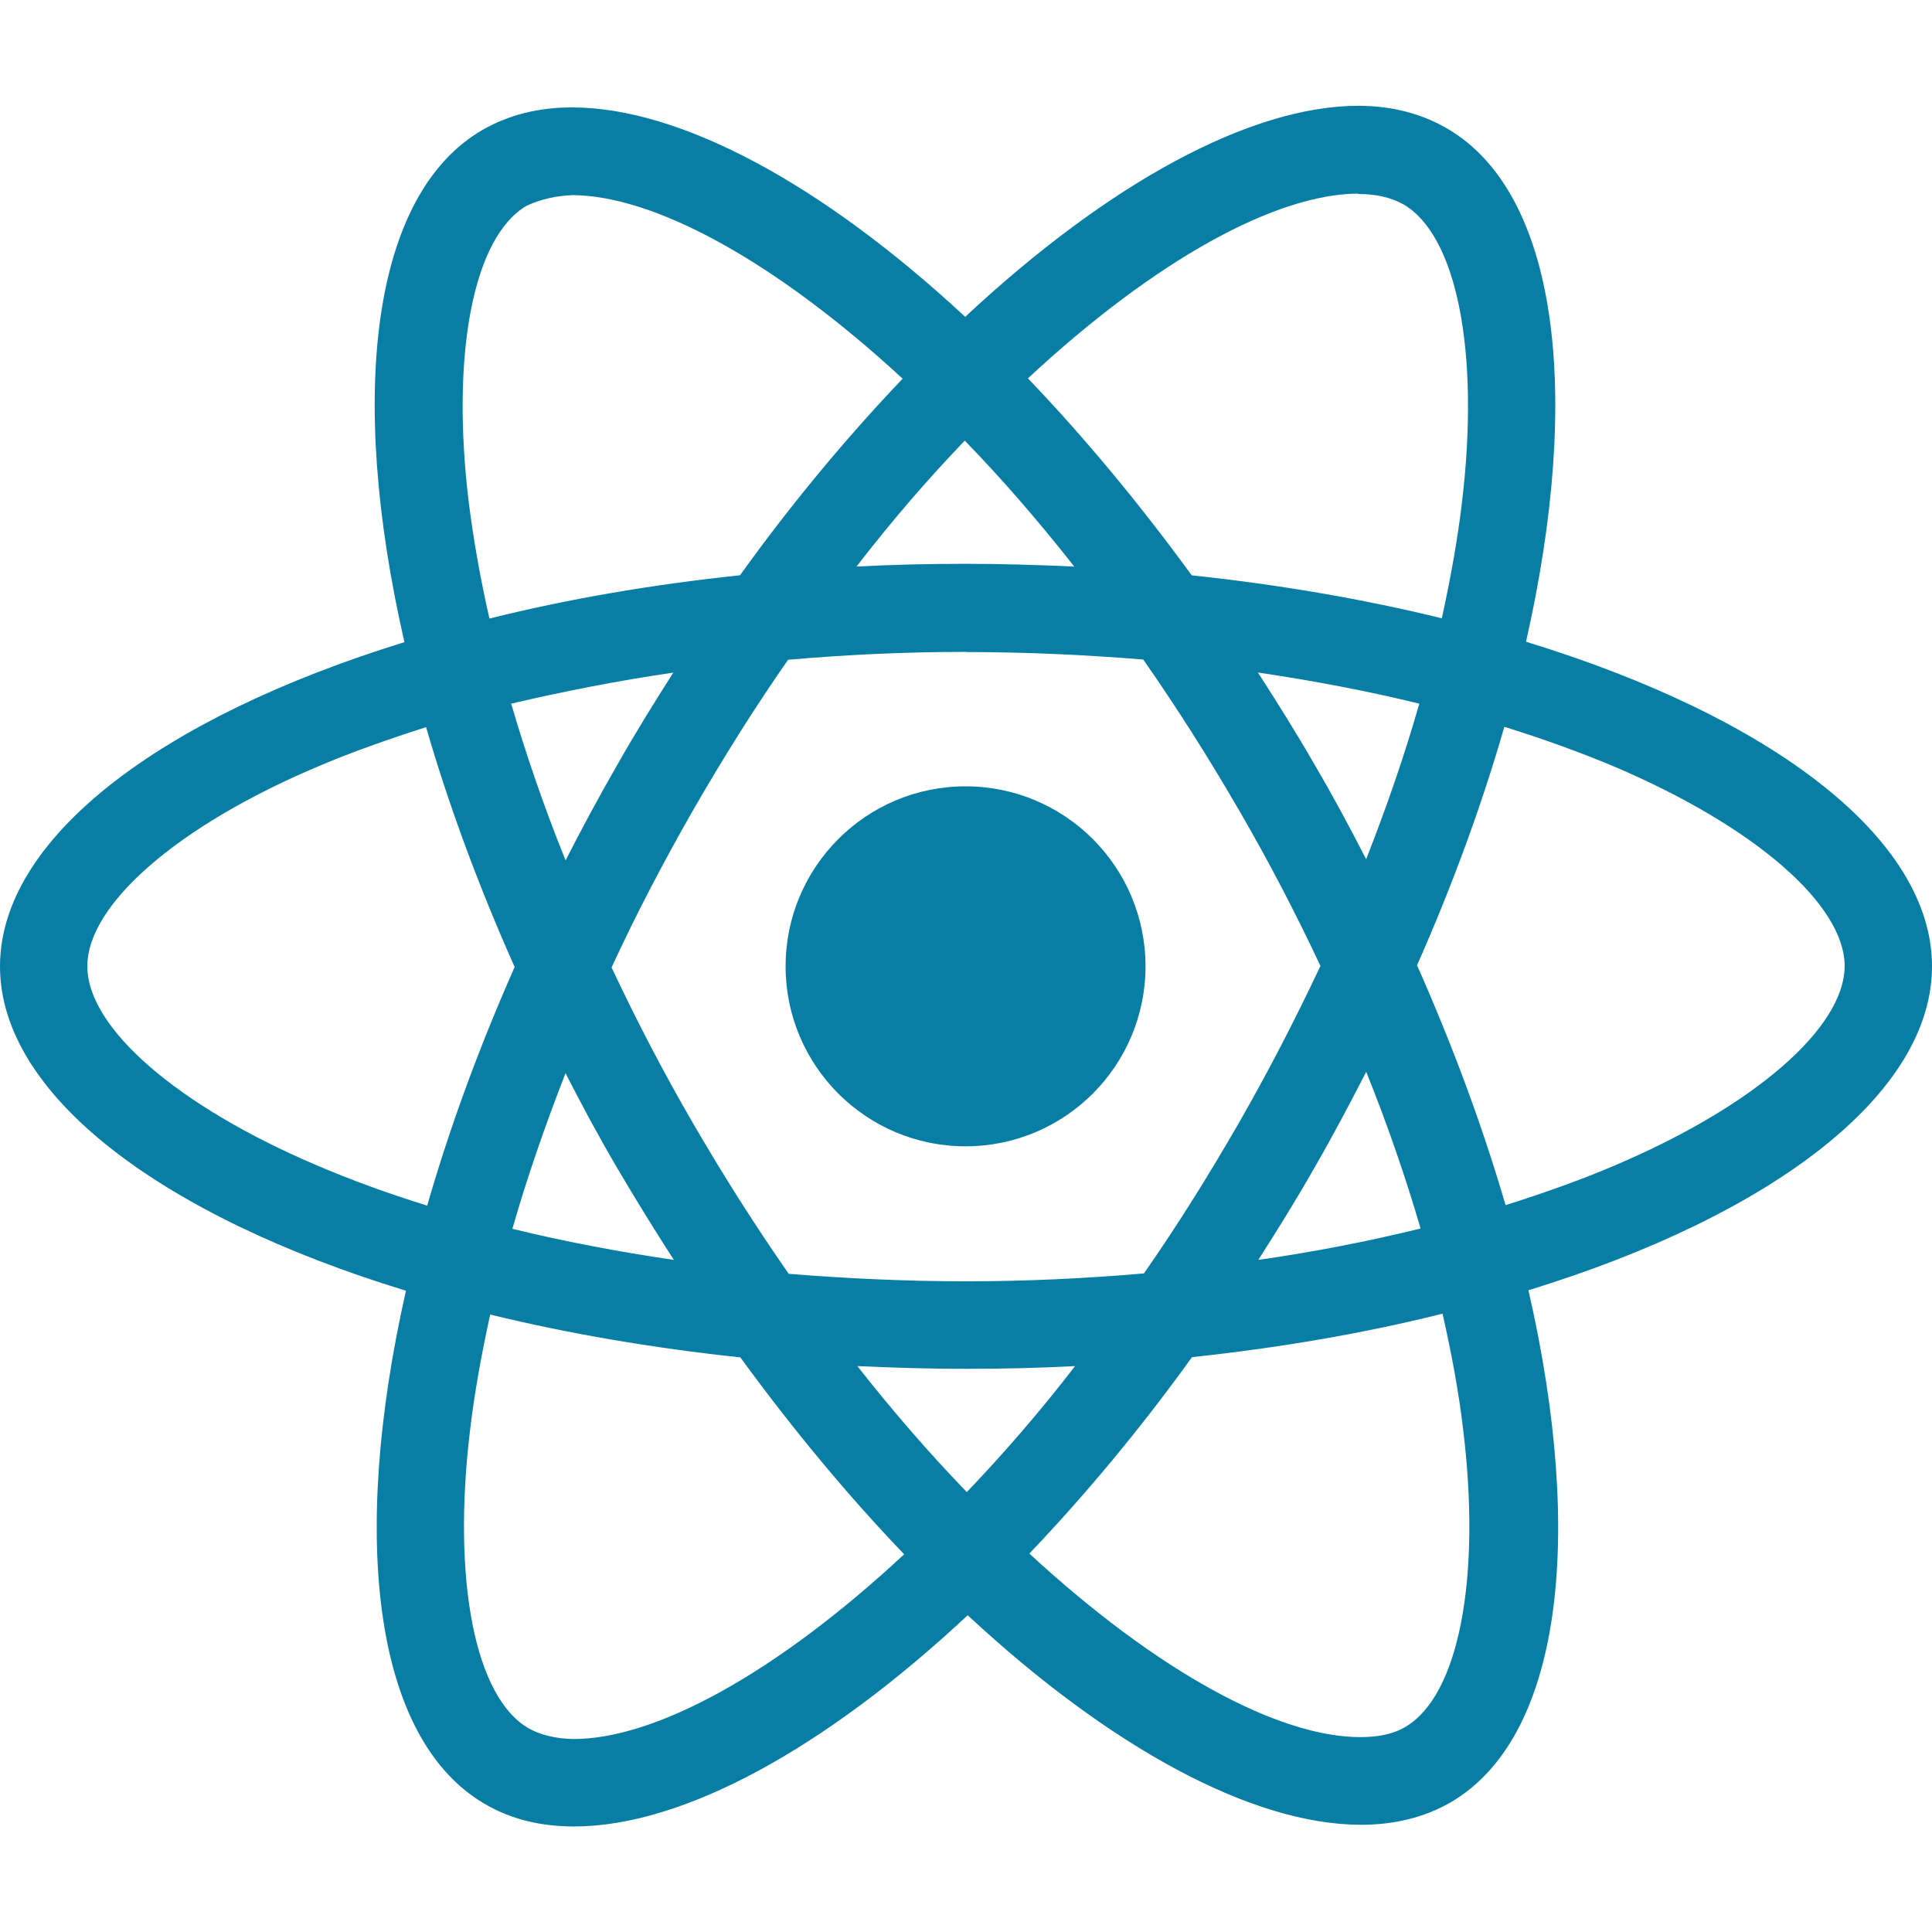
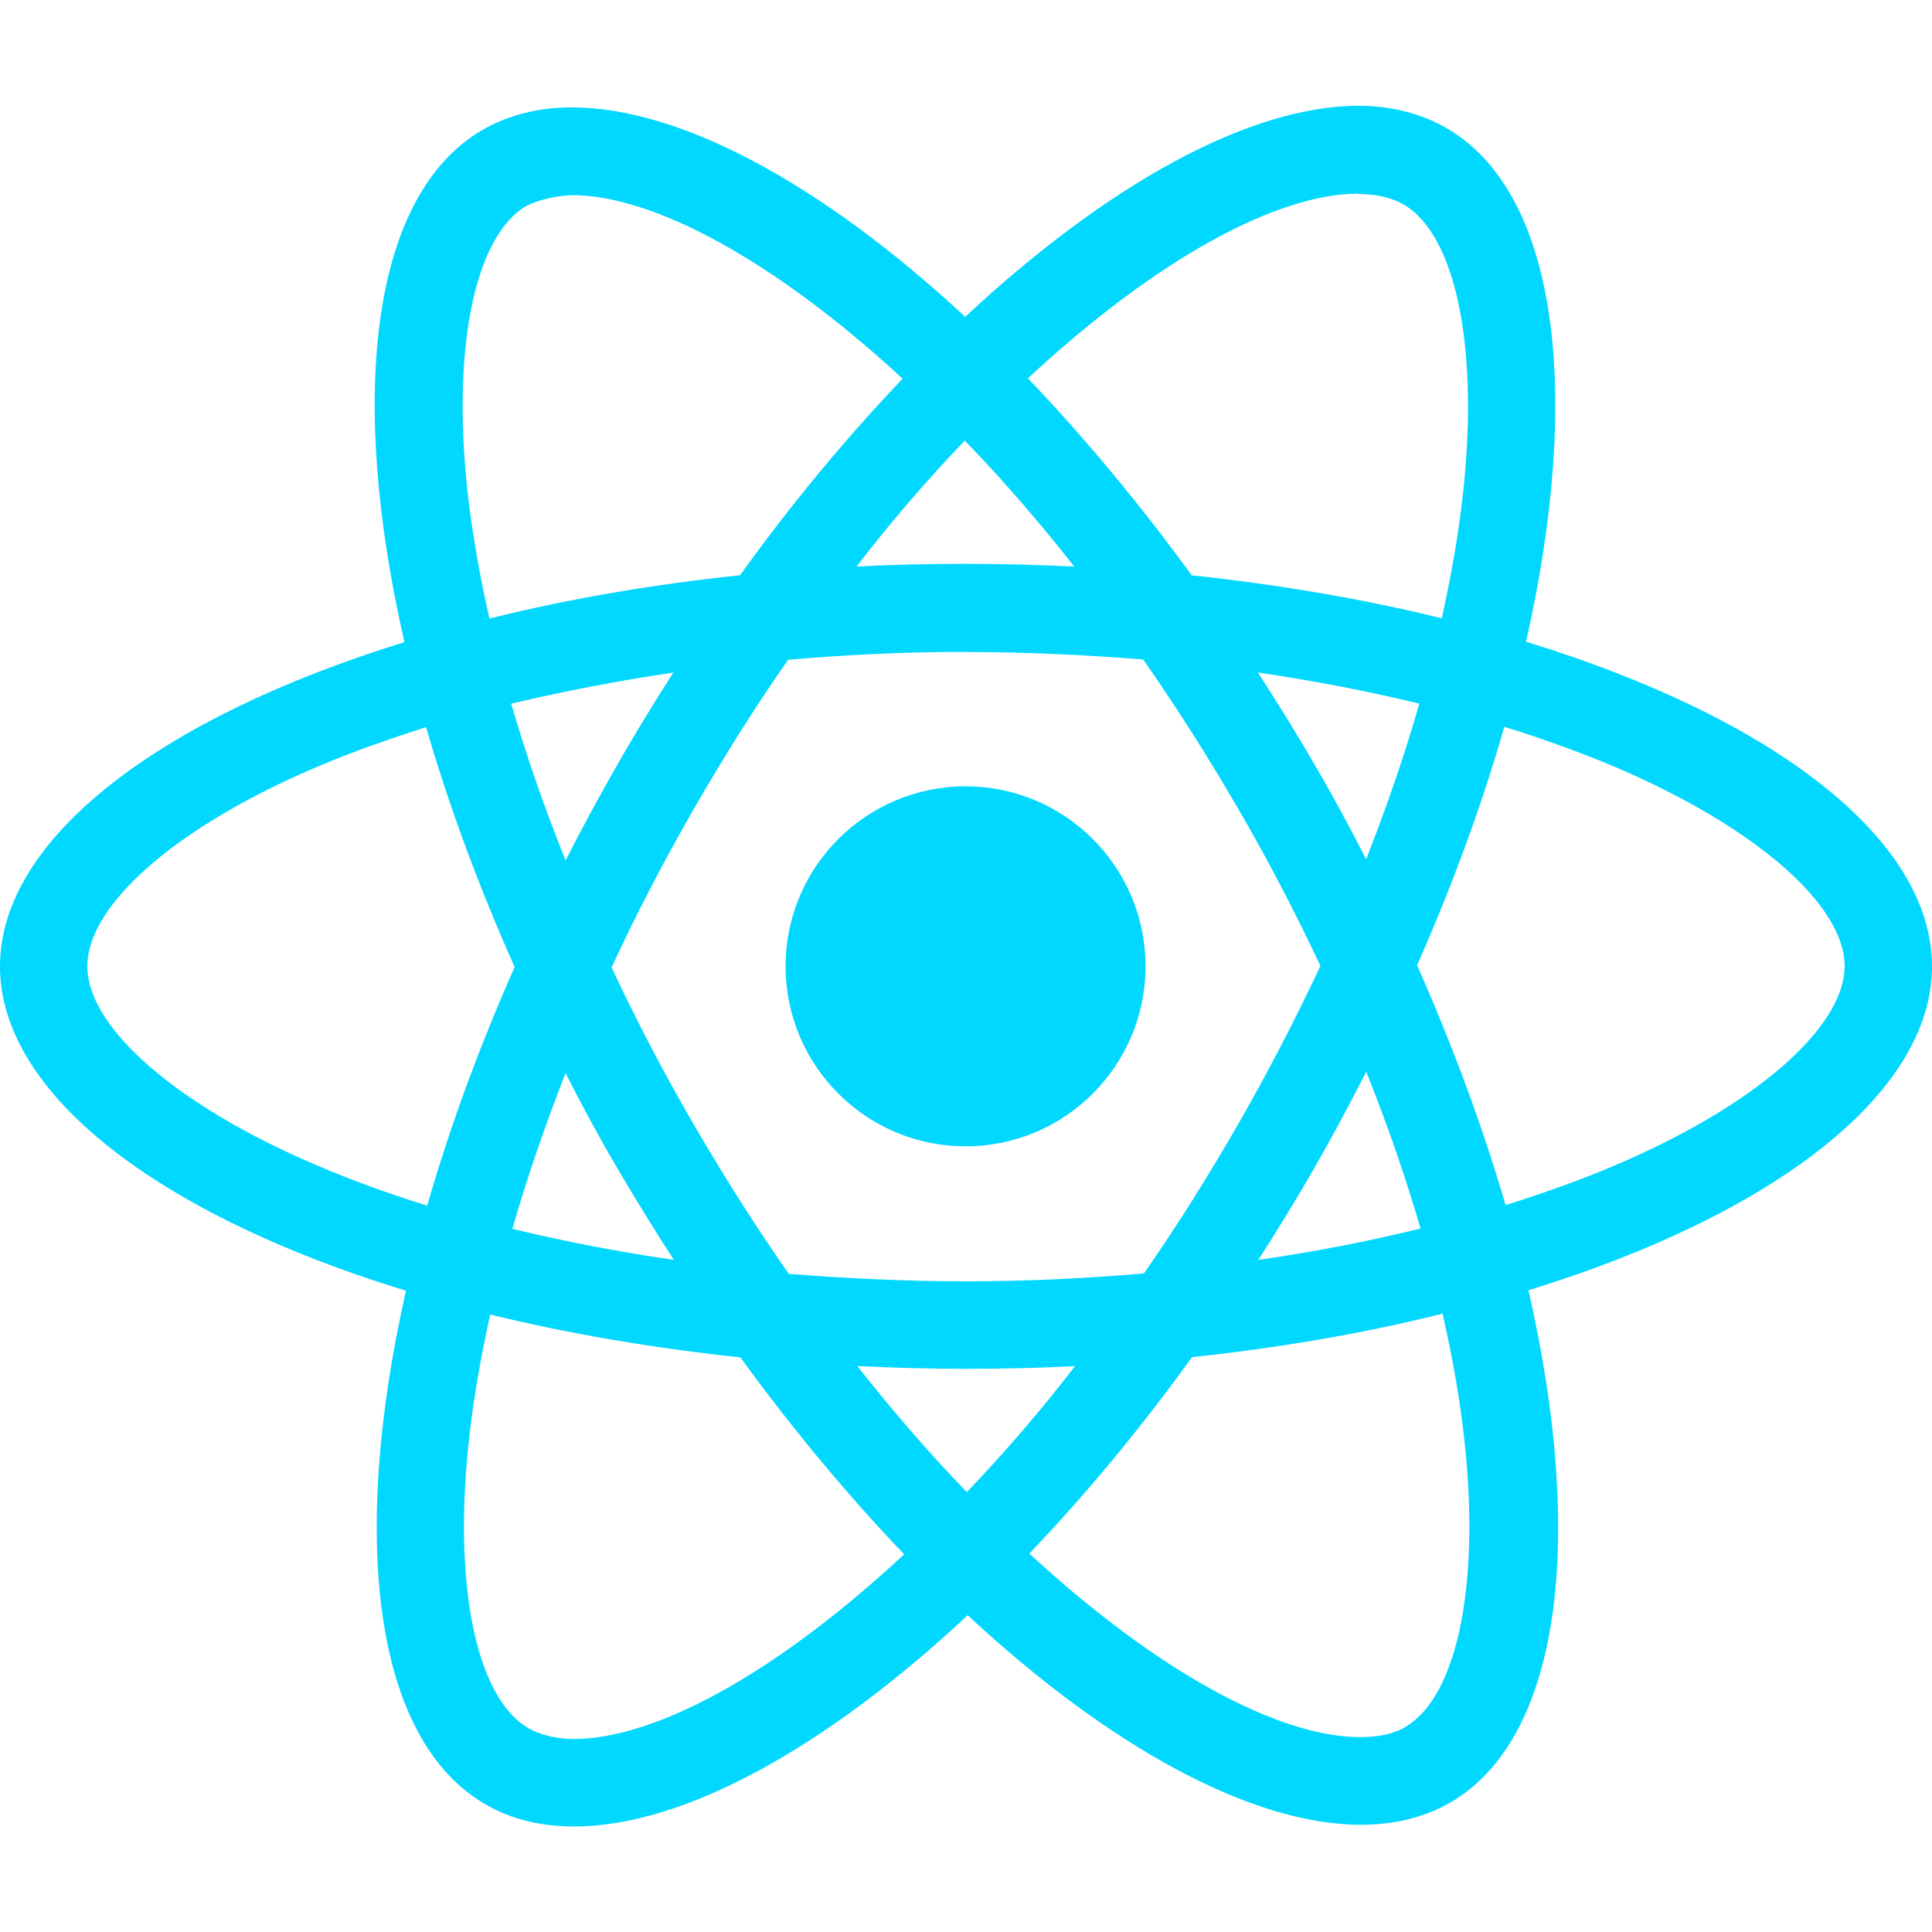
<svg xmlns="http://www.w3.org/2000/svg" role="img" viewBox="0 0 24 24">
-   <path fill="#087EA4" d="M14.23 12.004a2.236 2.236 0 0 1-2.235 2.236 2.236 2.236 0 0 1-2.236-2.236 2.236 2.236 0 0 1 2.235-2.236 2.236 2.236 0 0 1 2.236 2.236zm2.648-10.69c-1.346 0-3.107.96-4.888 2.622-1.78-1.653-3.542-2.602-4.887-2.602-.41 0-.783.093-1.106.278-1.375.793-1.683 3.264-.973 6.365C1.98 8.917 0 10.42 0 12.004c0 1.59 1.99 3.097 5.043 4.03-.704 3.113-.39 5.588.988 6.38.32.187.69.275 1.102.275 1.345 0 3.107-.96 4.888-2.624 1.78 1.654 3.542 2.603 4.887 2.603.41 0 .783-.09 1.106-.275 1.374-.792 1.683-3.263.973-6.365C22.02 15.096 24 13.59 24 12.004c0-1.59-1.99-3.097-5.043-4.032.704-3.11.39-5.587-.988-6.38-.318-.184-.688-.277-1.092-.278zm-.005 1.09v.006c.225 0 .406.044.558.127.666.382.955 1.835.73 3.704-.054.46-.142.945-.25 1.44-.96-.236-2.006-.417-3.107-.534-.66-.905-1.345-1.727-2.035-2.447 1.592-1.48 3.087-2.292 4.105-2.295zm-9.77.02c1.012 0 2.514.808 4.11 2.28-.686.72-1.37 1.537-2.02 2.442-1.107.117-2.154.298-3.113.538-.112-.49-.195-.964-.254-1.42-.23-1.868.054-3.32.714-3.707.19-.09.4-.127.563-.132zm4.882 3.05c.455.468.91.992 1.36 1.564-.44-.02-.89-.034-1.345-.034-.46 0-.915.01-1.36.034.44-.572.895-1.096 1.345-1.565zM12 8.1c.74 0 1.477.034 2.202.093.406.582.802 1.203 1.183 1.86.372.64.71 1.29 1.018 1.946-.308.655-.646 1.31-1.013 1.95-.38.66-.773 1.288-1.18 1.87-.728.063-1.466.098-2.21.098-.74 0-1.477-.035-2.202-.093-.406-.582-.802-1.204-1.183-1.86-.372-.64-.71-1.29-1.018-1.946.303-.657.646-1.313 1.013-1.954.38-.66.773-1.286 1.18-1.868.728-.064 1.466-.098 2.21-.098zm-3.635.254c-.24.377-.48.763-.704 1.16-.225.39-.435.782-.635 1.174-.265-.656-.49-1.31-.676-1.947.64-.15 1.315-.283 2.015-.386zm7.26 0c.695.103 1.365.23 2.006.387-.18.632-.405 1.282-.66 1.933-.2-.39-.41-.783-.64-1.174-.225-.392-.465-.774-.705-1.146zm3.063.675c.484.15.944.317 1.375.498 1.732.74 2.852 1.708 2.852 2.476-.005.768-1.125 1.74-2.857 2.475-.42.18-.88.342-1.355.493-.28-.958-.646-1.956-1.1-2.98.45-1.017.81-2.01 1.085-2.964zm-13.395.004c.278.96.645 1.957 1.1 2.98-.45 1.017-.812 2.01-1.086 2.964-.484-.15-.944-.318-1.37-.5-1.732-.737-2.852-1.706-2.852-2.474 0-.768 1.12-1.742 2.852-2.476.42-.18.88-.342 1.356-.494zm11.678 4.28c.265.657.49 1.312.676 1.948-.64.157-1.316.29-2.016.39.24-.375.48-.762.705-1.158.225-.39.435-.788.636-1.18zm-9.945.02c.2.392.41.783.64 1.175.23.39.465.772.705 1.143-.695-.102-1.365-.23-2.006-.386.18-.63.406-1.282.66-1.933zM17.92 16.32c.112.493.2.968.254 1.423.23 1.868-.054 3.32-.714 3.708-.147.09-.338.128-.563.128-1.012 0-2.514-.807-4.11-2.28.686-.72 1.37-1.536 2.02-2.44 1.107-.118 2.154-.3 3.113-.54zm-11.83.01c.96.234 2.006.415 3.107.532.66.905 1.345 1.727 2.035 2.446-1.595 1.483-3.092 2.295-4.11 2.295-.22-.005-.406-.05-.553-.132-.666-.38-.955-1.834-.73-3.703.054-.46.142-.944.25-1.438zm4.56.64c.44.02.89.034 1.345.034.46 0 .915-.01 1.36-.034-.44.572-.895 1.095-1.345 1.565-.455-.47-.91-.993-1.36-1.565z" />
+   <path fill="#00D8FF" d="M14.23 12.004a2.236 2.236 0 0 1-2.235 2.236 2.236 2.236 0 0 1-2.236-2.236 2.236 2.236 0 0 1 2.235-2.236 2.236 2.236 0 0 1 2.236 2.236zm2.648-10.69c-1.346 0-3.107.96-4.888 2.622-1.78-1.653-3.542-2.602-4.887-2.602-.41 0-.783.093-1.106.278-1.375.793-1.683 3.264-.973 6.365C1.98 8.917 0 10.42 0 12.004c0 1.59 1.99 3.097 5.043 4.03-.704 3.113-.39 5.588.988 6.38.32.187.69.275 1.102.275 1.345 0 3.107-.96 4.888-2.624 1.78 1.654 3.542 2.603 4.887 2.603.41 0 .783-.09 1.106-.275 1.374-.792 1.683-3.263.973-6.365C22.02 15.096 24 13.59 24 12.004c0-1.59-1.99-3.097-5.043-4.032.704-3.11.39-5.587-.988-6.38-.318-.184-.688-.277-1.092-.278zm-.005 1.09v.006c.225 0 .406.044.558.127.666.382.955 1.835.73 3.704-.054.46-.142.945-.25 1.44-.96-.236-2.006-.417-3.107-.534-.66-.905-1.345-1.727-2.035-2.447 1.592-1.48 3.087-2.292 4.105-2.295zm-9.77.02c1.012 0 2.514.808 4.11 2.28-.686.72-1.37 1.537-2.02 2.442-1.107.117-2.154.298-3.113.538-.112-.49-.195-.964-.254-1.42-.23-1.868.054-3.32.714-3.707.19-.09.4-.127.563-.132zm4.882 3.05c.455.468.91.992 1.36 1.564-.44-.02-.89-.034-1.345-.034-.46 0-.915.01-1.36.034.44-.572.895-1.096 1.345-1.565zM12 8.1c.74 0 1.477.034 2.202.093.406.582.802 1.203 1.183 1.86.372.64.71 1.29 1.018 1.946-.308.655-.646 1.31-1.013 1.95-.38.66-.773 1.288-1.18 1.87-.728.063-1.466.098-2.21.098-.74 0-1.477-.035-2.202-.093-.406-.582-.802-1.204-1.183-1.86-.372-.64-.71-1.29-1.018-1.946.303-.657.646-1.313 1.013-1.954.38-.66.773-1.286 1.18-1.868.728-.064 1.466-.098 2.21-.098zm-3.635.254c-.24.377-.48.763-.704 1.16-.225.39-.435.782-.635 1.174-.265-.656-.49-1.31-.676-1.947.64-.15 1.315-.283 2.015-.386zm7.26 0c.695.103 1.365.23 2.006.387-.18.632-.405 1.282-.66 1.933-.2-.39-.41-.783-.64-1.174-.225-.392-.465-.774-.705-1.146zm3.063.675c.484.15.944.317 1.375.498 1.732.74 2.852 1.708 2.852 2.476-.005.768-1.125 1.74-2.857 2.475-.42.18-.88.342-1.355.493-.28-.958-.646-1.956-1.1-2.98.45-1.017.81-2.01 1.085-2.964zm-13.395.004c.278.96.645 1.957 1.1 2.98-.45 1.017-.812 2.01-1.086 2.964-.484-.15-.944-.318-1.37-.5-1.732-.737-2.852-1.706-2.852-2.474 0-.768 1.12-1.742 2.852-2.476.42-.18.88-.342 1.356-.494zm11.678 4.28c.265.657.49 1.312.676 1.948-.64.157-1.316.29-2.016.39.24-.375.48-.762.705-1.158.225-.39.435-.788.636-1.18zm-9.945.02c.2.392.41.783.64 1.175.23.39.465.772.705 1.143-.695-.102-1.365-.23-2.006-.386.18-.63.406-1.282.66-1.933zM17.92 16.32c.112.493.2.968.254 1.423.23 1.868-.054 3.32-.714 3.708-.147.09-.338.128-.563.128-1.012 0-2.514-.807-4.11-2.28.686-.72 1.37-1.536 2.02-2.44 1.107-.118 2.154-.3 3.113-.54zm-11.83.01c.96.234 2.006.415 3.107.532.66.905 1.345 1.727 2.035 2.446-1.595 1.483-3.092 2.295-4.11 2.295-.22-.005-.406-.05-.553-.132-.666-.38-.955-1.834-.73-3.703.054-.46.142-.944.25-1.438zm4.56.64c.44.02.89.034 1.345.034.46 0 .915-.01 1.36-.034-.44.572-.895 1.095-1.345 1.565-.455-.47-.91-.993-1.36-1.565z" />
</svg>
